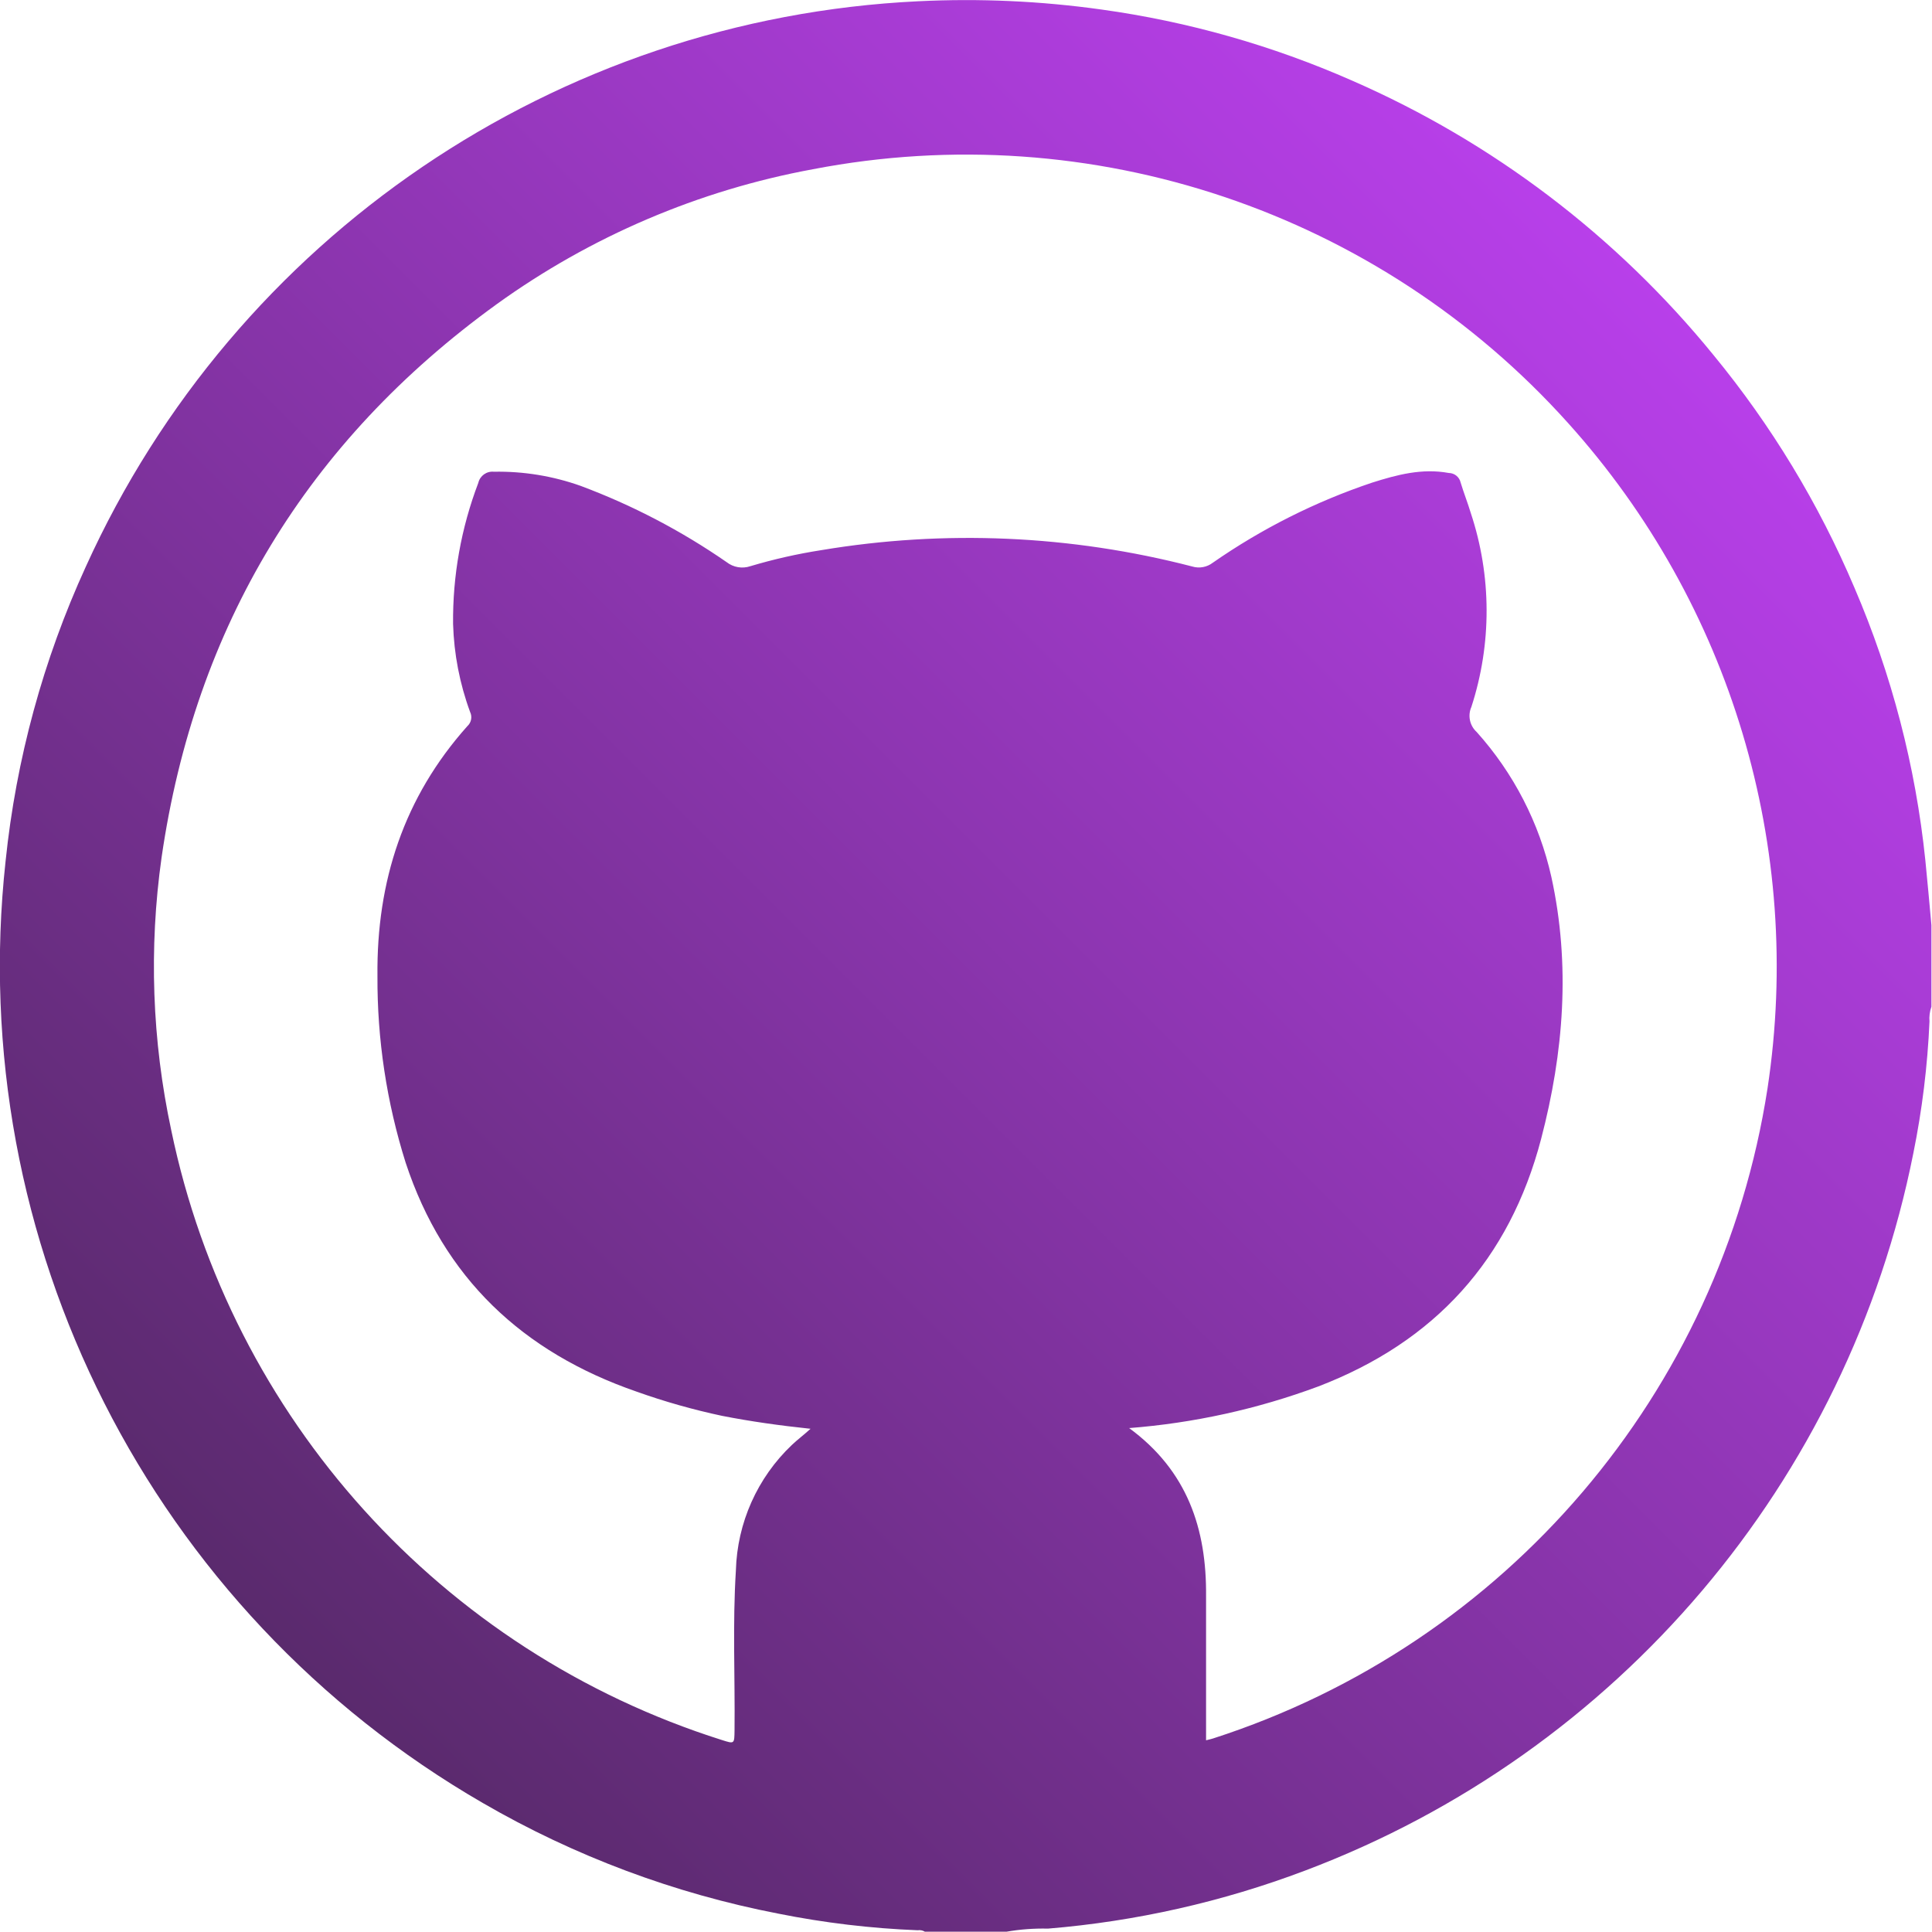
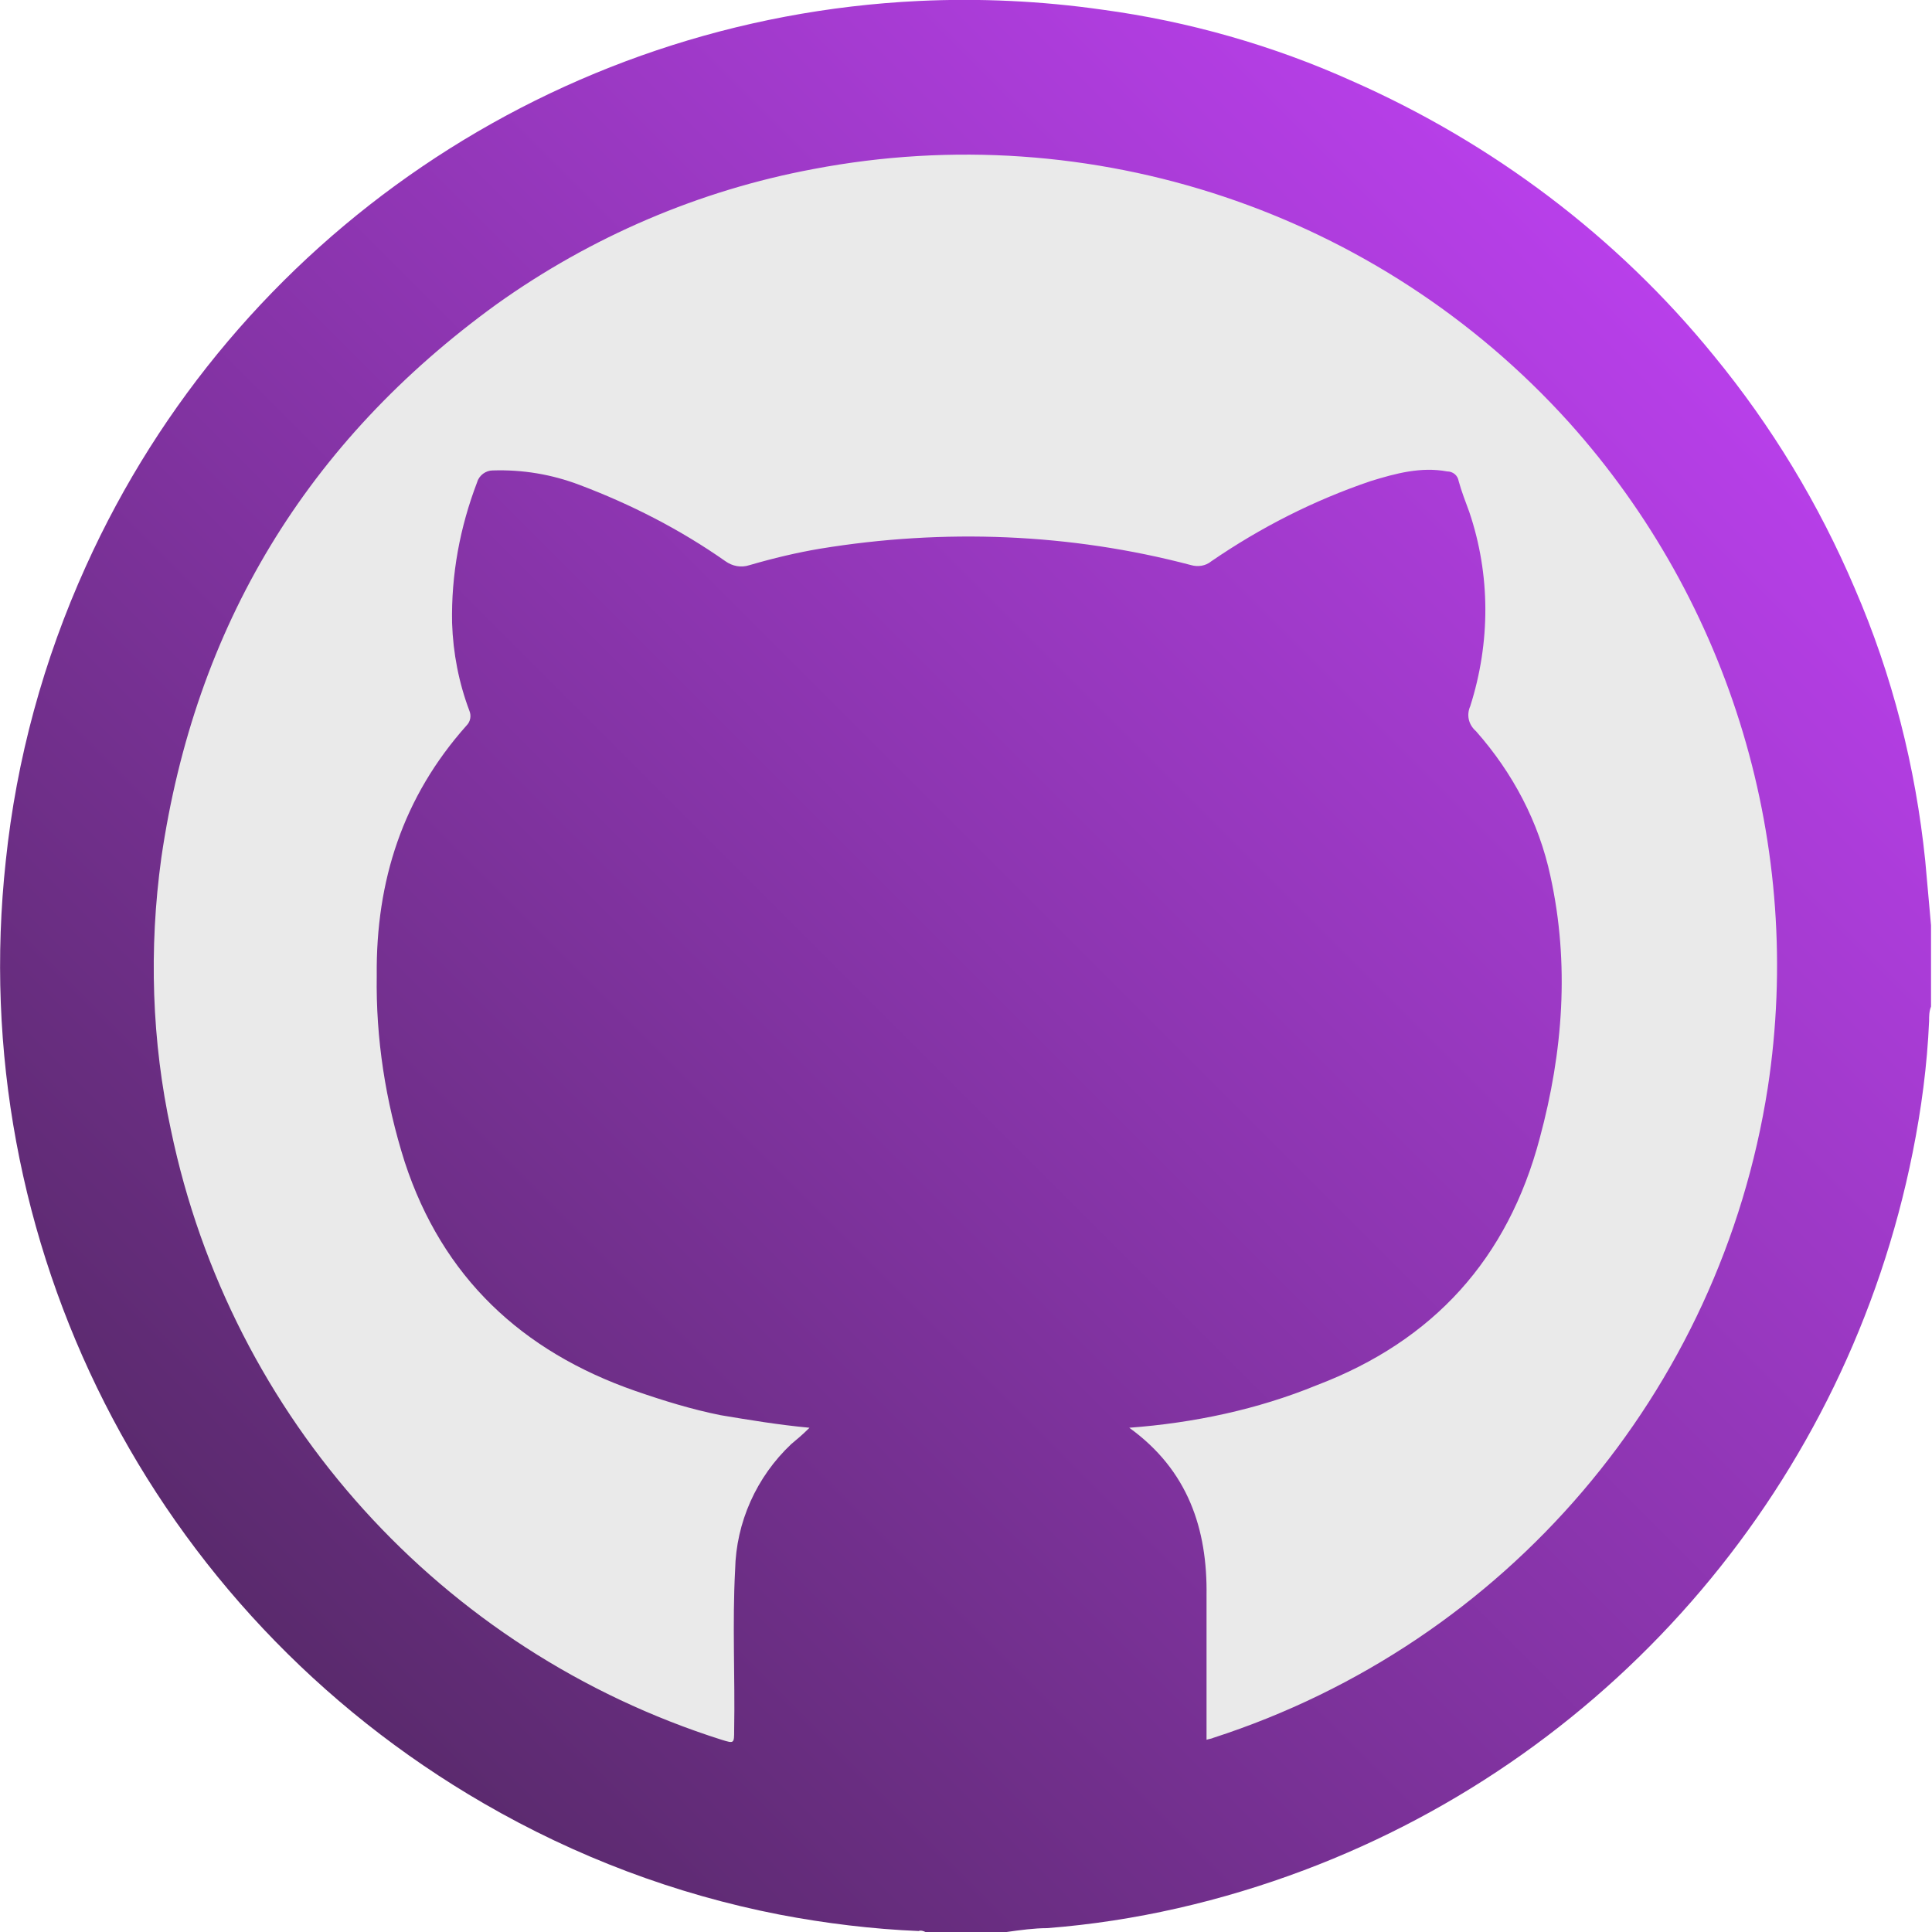
- <svg xmlns="http://www.w3.org/2000/svg" id="Capa_1" data-name="Capa 1" viewBox="0 0 200 200.03">
-   <defs>
-     <style>.cls-1{fill:url(#Degradado_sin_nombre_16);}</style>
-     <linearGradient id="Degradado_sin_nombre_16" x1="29.24" y1="170.75" x2="170.7" y2="29.3" gradientUnits="userSpaceOnUse">
-       <stop offset="0" stop-color="#5a2a6d" />
-       <stop offset="1" stop-color="#b83fea" />
-     </linearGradient>
-   </defs>
-   <path class="cls-1" d="M104.2,200H95.76a1.08,1.08,0,0,0-.74-.15,92,92,0,0,1-14.43-1.72A98.16,98.16,0,0,1,50,186.68,100.1,100.1,0,0,1,.58,89.14a97.28,97.28,0,0,1,8.3-30.46A99.88,99.88,0,0,1,95.07.13a101,101,0,0,1,19,.86A97.66,97.66,0,0,1,140,8.35a99.64,99.64,0,0,1,37.39,28.39A98.36,98.36,0,0,1,192,60.85a96.74,96.74,0,0,1,7.34,28.21c.23,2.24.42,4.49.63,6.73v8.44a3.64,3.64,0,0,0-.2,1.53,87.81,87.81,0,0,1-1.67,13.63,100.3,100.3,0,0,1-63,74.29,97.92,97.92,0,0,1-26.6,6A22.08,22.08,0,0,0,104.2,200Zm12.67-52.17c6.08,4.44,8.06,10.48,8,17.42v14.93c.31-.08.53-.12.73-.19A84.22,84.22,0,0,0,183,112.69a84.09,84.09,0,0,0-20.64-68.88A83.79,83.79,0,0,0,84.17,17.52a81.11,81.11,0,0,0-32.78,14C31.82,45.69,20.2,64.84,16.73,88.77a80.85,80.85,0,0,0,1,28.25,84.15,84.15,0,0,0,57,63.13c1.32.42,1.3.42,1.32-1,.06-5.51-.21-11,.14-16.55a18.63,18.63,0,0,1,5.8-13c.57-.54,1.19-1,1.93-1.67-3.21-.34-6.2-.76-9.16-1.34a69.36,69.36,0,0,1-8.83-2.5C54.09,140,45.93,132.3,42,120.38a63.23,63.23,0,0,1-2.92-19.33c-.1-9.8,2.73-18.5,9.3-25.86a1.25,1.25,0,0,0,.29-1.48,28.87,28.87,0,0,1-1.76-9.1A39.92,39.92,0,0,1,49.52,50a1.5,1.5,0,0,1,1.61-1.16,25.43,25.43,0,0,1,9,1.47,68.94,68.94,0,0,1,15.1,7.89,2.62,2.62,0,0,0,2.46.42,55.66,55.66,0,0,1,7.34-1.66,92.3,92.3,0,0,1,38.4,1.69,2.37,2.37,0,0,0,2.14-.39,65.26,65.26,0,0,1,16.49-8.29c2.59-.82,5.17-1.51,7.94-1a1.27,1.27,0,0,1,1.23,1c.32,1.06.73,2.09,1.05,3.15a32.17,32.17,0,0,1,.06,20.07,2.27,2.27,0,0,0,.55,2.6,33.32,33.32,0,0,1,7.73,15c2,9.12,1.28,18.18-1.06,27.13-3.28,12.5-11,21-23.08,25.63A72.31,72.31,0,0,1,116.87,147.86Z" />
+ <svg xmlns="http://www.w3.org/2000/svg" version="1.1" id="Capa_1" x="0px" y="0px" viewBox="0 0 200 200" style="enable-background:new 0 0 200 200;" xml:space="preserve">
+   <style type="text/css">
+ 	.st0{fill:#EAEAEA;stroke:#000000;stroke-miterlimit:10;}
+ 	.st1{fill:url(#SVGID_1_);}
+ </style>
+   <circle class="st0" cx="100" cy="100" r="94" />
+   <linearGradient id="SVGID_1_" gradientUnits="userSpaceOnUse" x1="29.225" y1="29.171" x2="170.667" y2="170.603" gradientTransform="matrix(1 0 0 -1 0 199.89)">
+     <stop offset="0" style="stop-color:#5A2A6D" />
+     <stop offset="1" style="stop-color:#B83FEA" />
+   </linearGradient>
+   <path class="st1" d="M104.2,200h-8.4c-0.2-0.1-0.5-0.2-0.7-0.1c-4.8-0.2-9.7-0.8-14.4-1.7c-10.8-2.1-21.1-6-30.6-11.5  C15.7,166.8-3.7,128.6,0.6,89.1c1.1-10.5,3.9-20.8,8.3-30.5C24.3,24.5,57.6,1.9,95.1,0.1c6.3-0.3,12.7,0,19,0.9  c8.9,1.2,17.7,3.7,25.9,7.4c14.5,6.4,27.4,16.1,37.4,28.4c6,7.3,10.9,15.4,14.6,24.1c3.9,9,6.3,18.5,7.3,28.2  c0.2,2.2,0.4,4.5,0.6,6.7v8.4c-0.2,0.5-0.2,1-0.2,1.5c-0.2,4.6-0.8,9.1-1.7,13.6c-6.8,34-30.6,62.1-63,74.3  c-8.5,3.2-17.5,5.3-26.6,6C107.1,199.6,105.6,199.8,104.2,200z M116.9,147.8c6.1,4.4,8.1,10.5,8,17.4v14.9c0.3-0.1,0.5-0.1,0.7-0.2  c30.3-9.8,52.5-35.8,57.4-67.3c3.8-24.9-3.8-50.2-20.6-68.9C142.7,21.9,113,12,84.2,17.5c-11.8,2.2-23,7-32.8,14  C31.8,45.7,20.2,64.8,16.7,88.8c-1.3,9.4-1,19,1,28.2c6.2,29.8,28,53.9,57,63.1c1.3,0.4,1.3,0.4,1.3-1c0.1-5.5-0.2-11,0.1-16.6  c0.1-4.9,2.2-9.6,5.8-13c0.6-0.5,1.2-1,1.9-1.7c-3.2-0.3-6.2-0.8-9.2-1.3c-3-0.6-5.9-1.5-8.8-2.5c-11.8-4.1-20-11.8-23.9-23.7  c-2-6.3-3-12.8-2.9-19.3c-0.1-9.8,2.7-18.5,9.3-25.9c0.4-0.4,0.5-1,0.3-1.5c-1.1-2.9-1.7-6-1.8-9.1c-0.1-5,0.8-9.9,2.6-14.6  c0.2-0.7,0.9-1.2,1.6-1.2c3.1-0.1,6.1,0.4,9,1.5c5.3,2,10.4,4.6,15.1,7.9c0.7,0.5,1.6,0.7,2.5,0.4c2.4-0.7,4.9-1.3,7.3-1.7  c12.8-2.1,25.9-1.6,38.4,1.7c0.7,0.2,1.5,0.1,2.1-0.4c5.1-3.5,10.6-6.3,16.5-8.3c2.6-0.8,5.2-1.5,7.9-1c0.6,0,1.1,0.4,1.2,1  c0.3,1.1,0.7,2.1,1.1,3.2c2.2,6.5,2.2,13.5,0.1,20.1c-0.4,0.9-0.2,1.9,0.6,2.6c3.8,4.3,6.5,9.4,7.7,15c2,9.1,1.3,18.2-1.1,27.1  c-3.3,12.5-11,21-23.1,25.6C130.2,145.9,123.6,147.3,116.9,147.8L116.9,147.8z" />
</svg>
